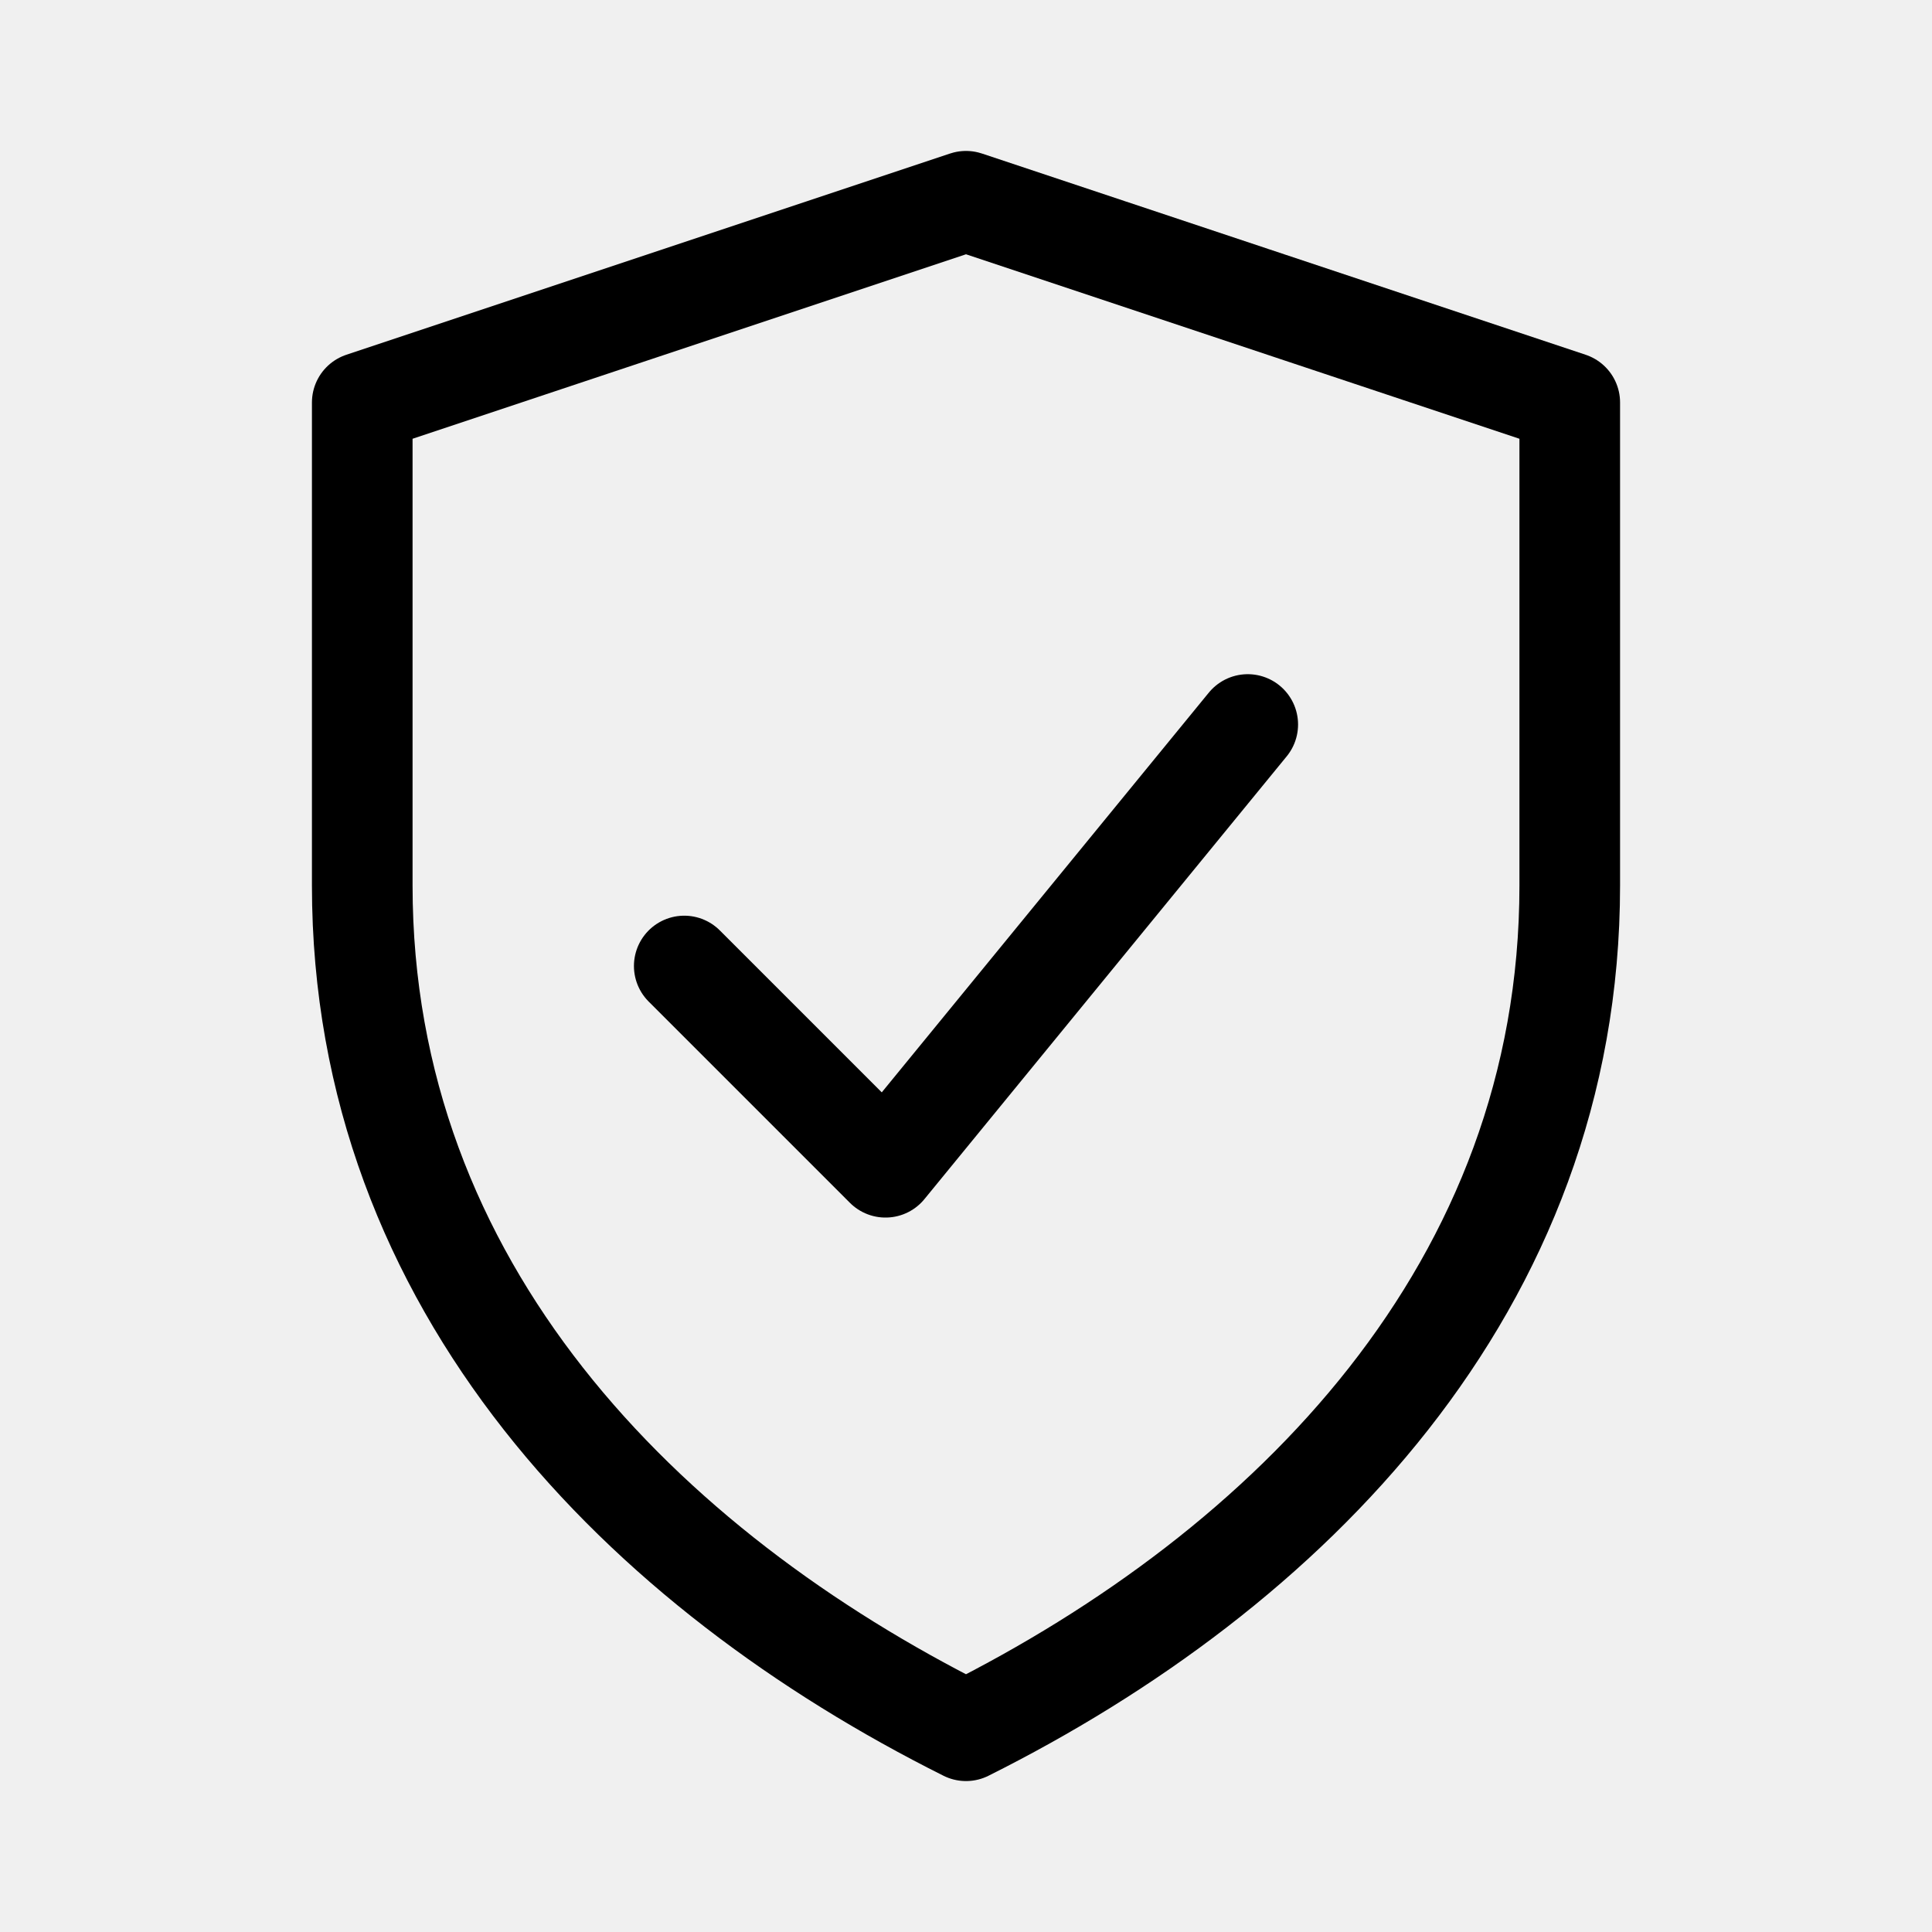
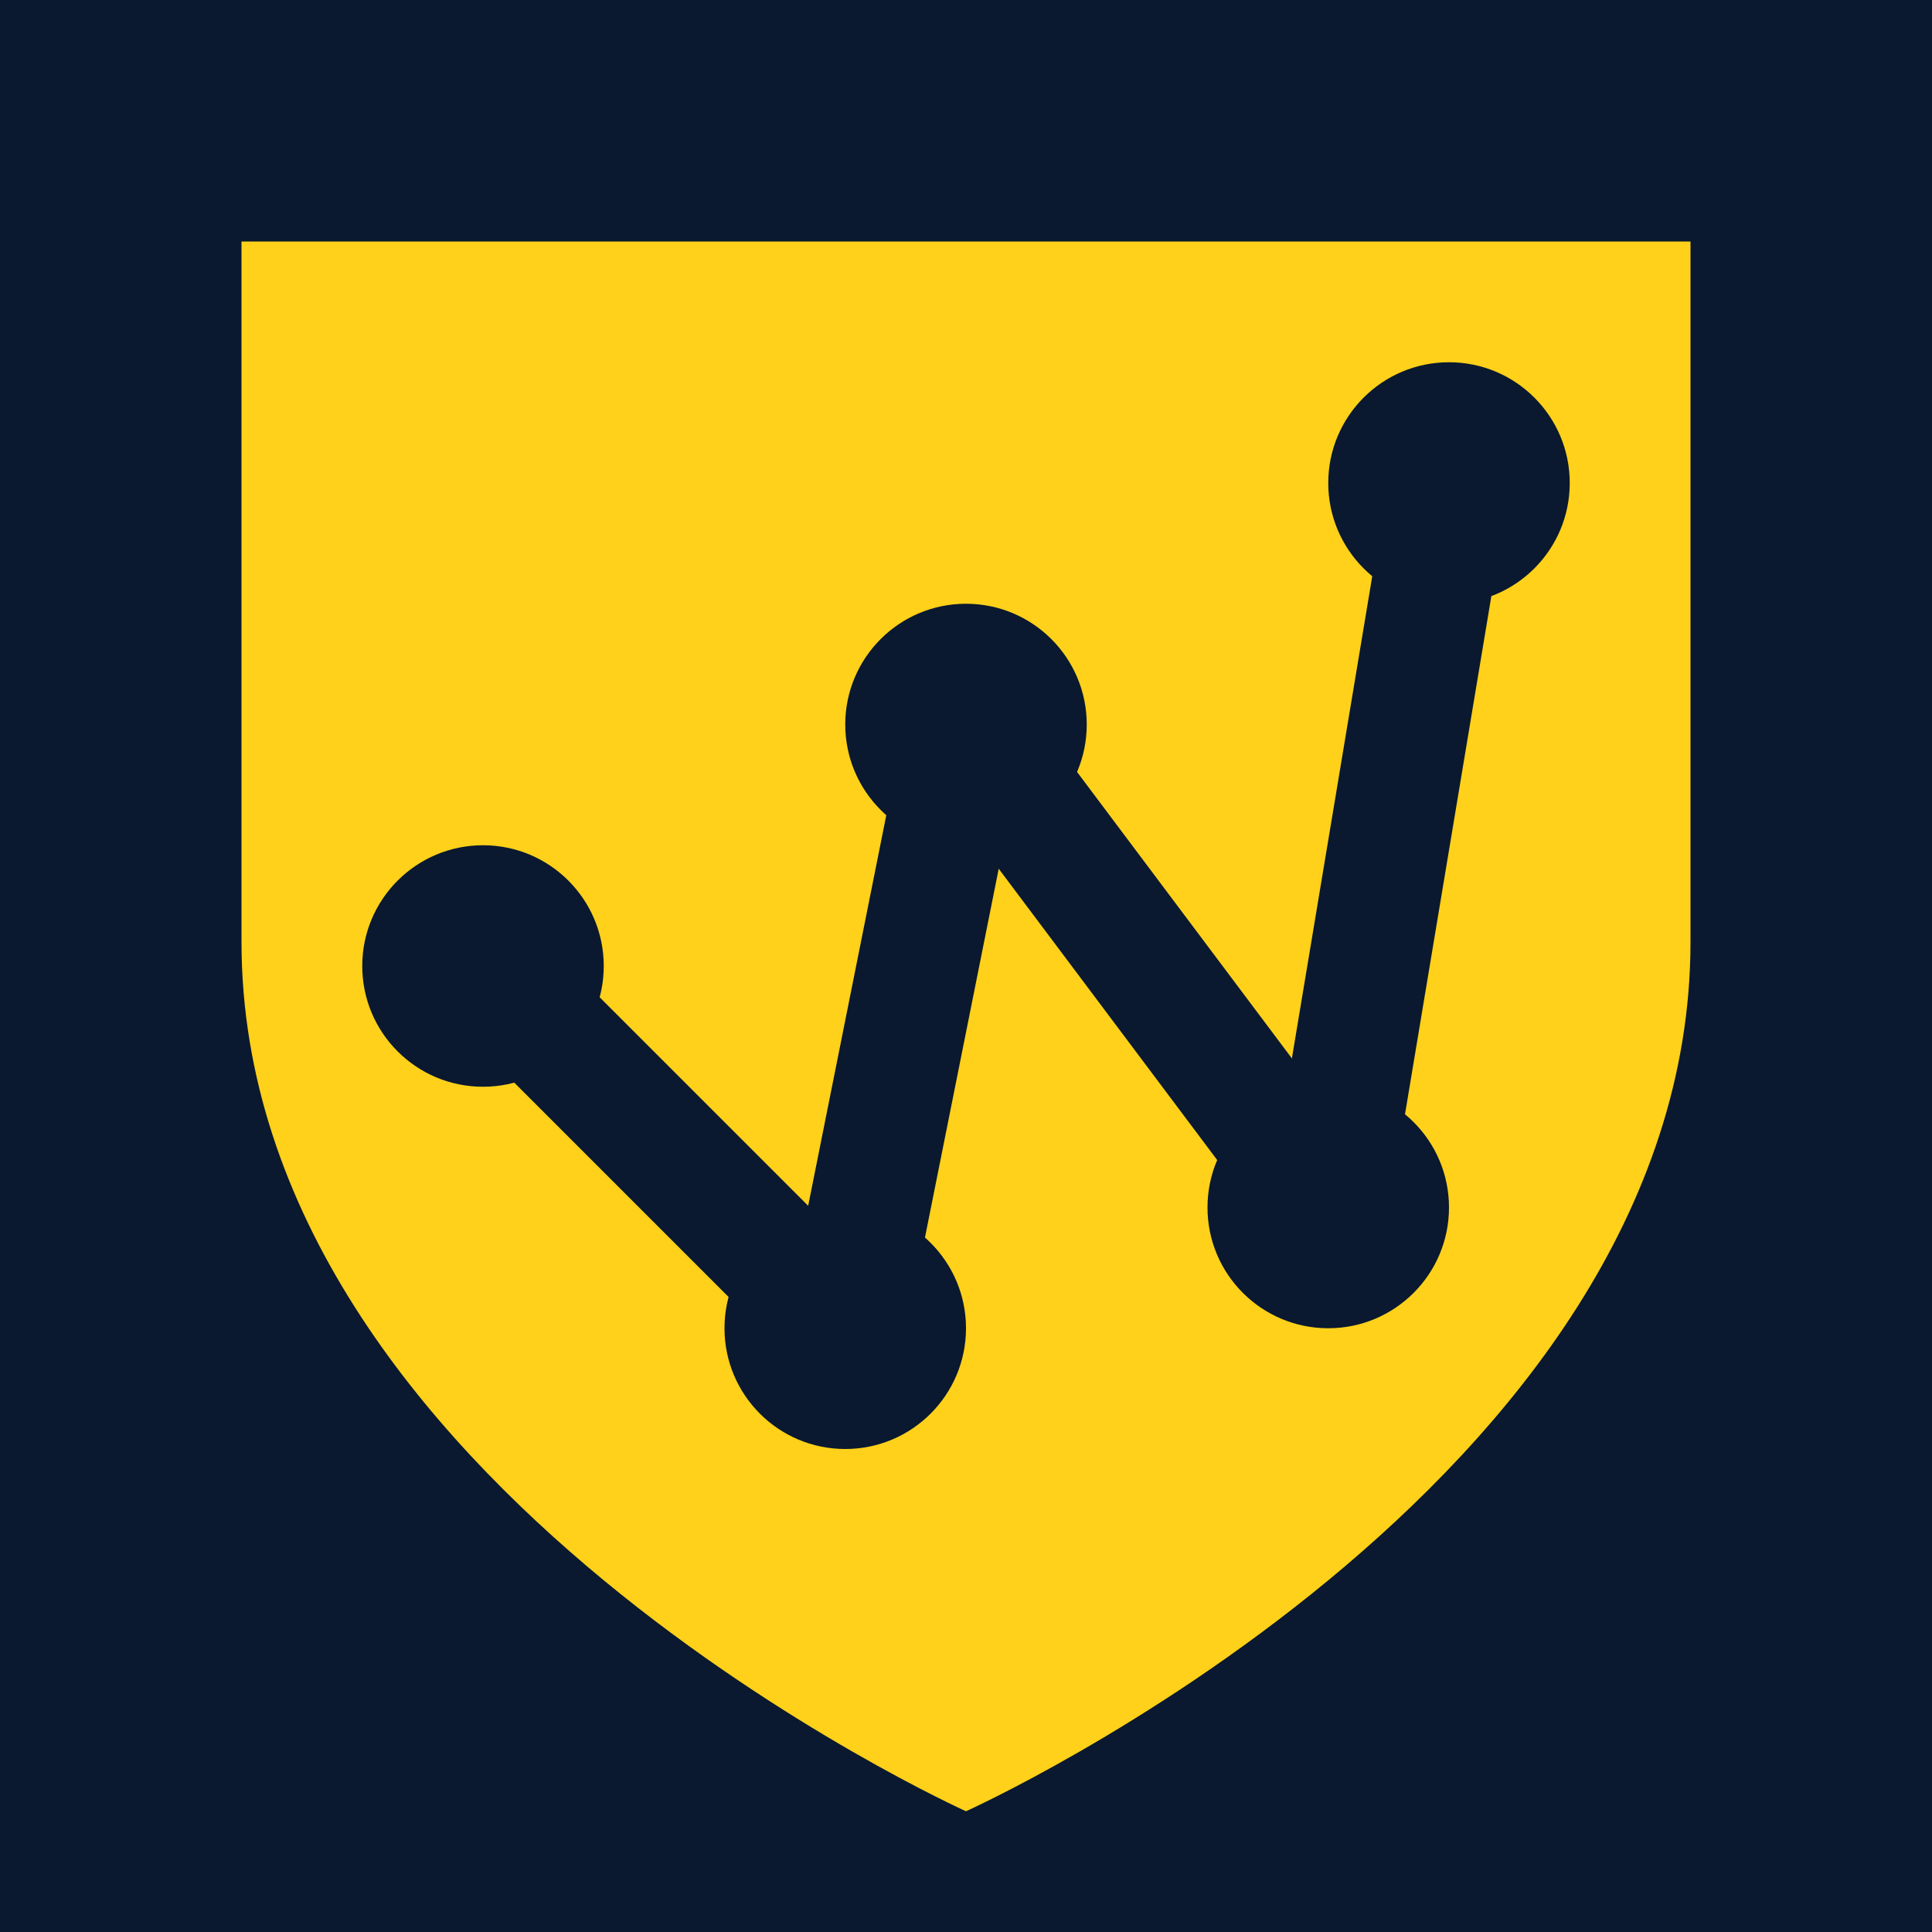
- <svg xmlns="http://www.w3.org/2000/svg" viewBox="0 0 48 48" width="48" height="48" fill="none" stroke="currentColor" stroke-width="2.5" stroke-linecap="round" stroke-linejoin="round">
-   <path d="M24 5 L39 10 V22 C39 32 32 39 24 43 C16 39 9 32 9 22 V10 Z" />
-   <path d="M17 24 L22 29 L31 18" />
+ <svg xmlns="http://www.w3.org/2000/svg" viewBox="0 0 96 96" role="img" aria-label="Stellaegis">
+   <rect x="0" y="0" width="96" height="96" fill="#0A192F" />
+   <g fill="#FFD11A">
+     <defs>
+       <mask id="stellaegis-creux" maskUnits="userSpaceOnUse" x="0" y="0" width="96" height="96">
+         <path fill="#ffffff" d="M 12 12 H 84 V 46.80 C 84 73.80 48 90 48 90 C 48 90 12 73.80 12 46.80 Z" />
+         <g stroke="#000000" stroke-width="6" stroke-linecap="round">
+           <line x1="24" y1="48" x2="42" y2="66" />
+           <line x1="48" y1="36" x2="42" y2="66" />
+           <line x1="48" y1="36" x2="66" y2="60" />
+           <line x1="72" y1="24" x2="66" y2="60" />
+         </g>
+         <g fill="#000000">
+           <circle cx="24" cy="48" r="6" />
+           <circle cx="42" cy="66" r="6" />
+           <circle cx="48" cy="36" r="6" />
+           <circle cx="66" cy="60" r="6" />
+           <circle cx="72" cy="24" r="6" />
+         </g>
+       </mask>
+     </defs>
+     <rect width="96" height="96" mask="url(#stellaegis-creux)" />
+   </g>
</svg>
